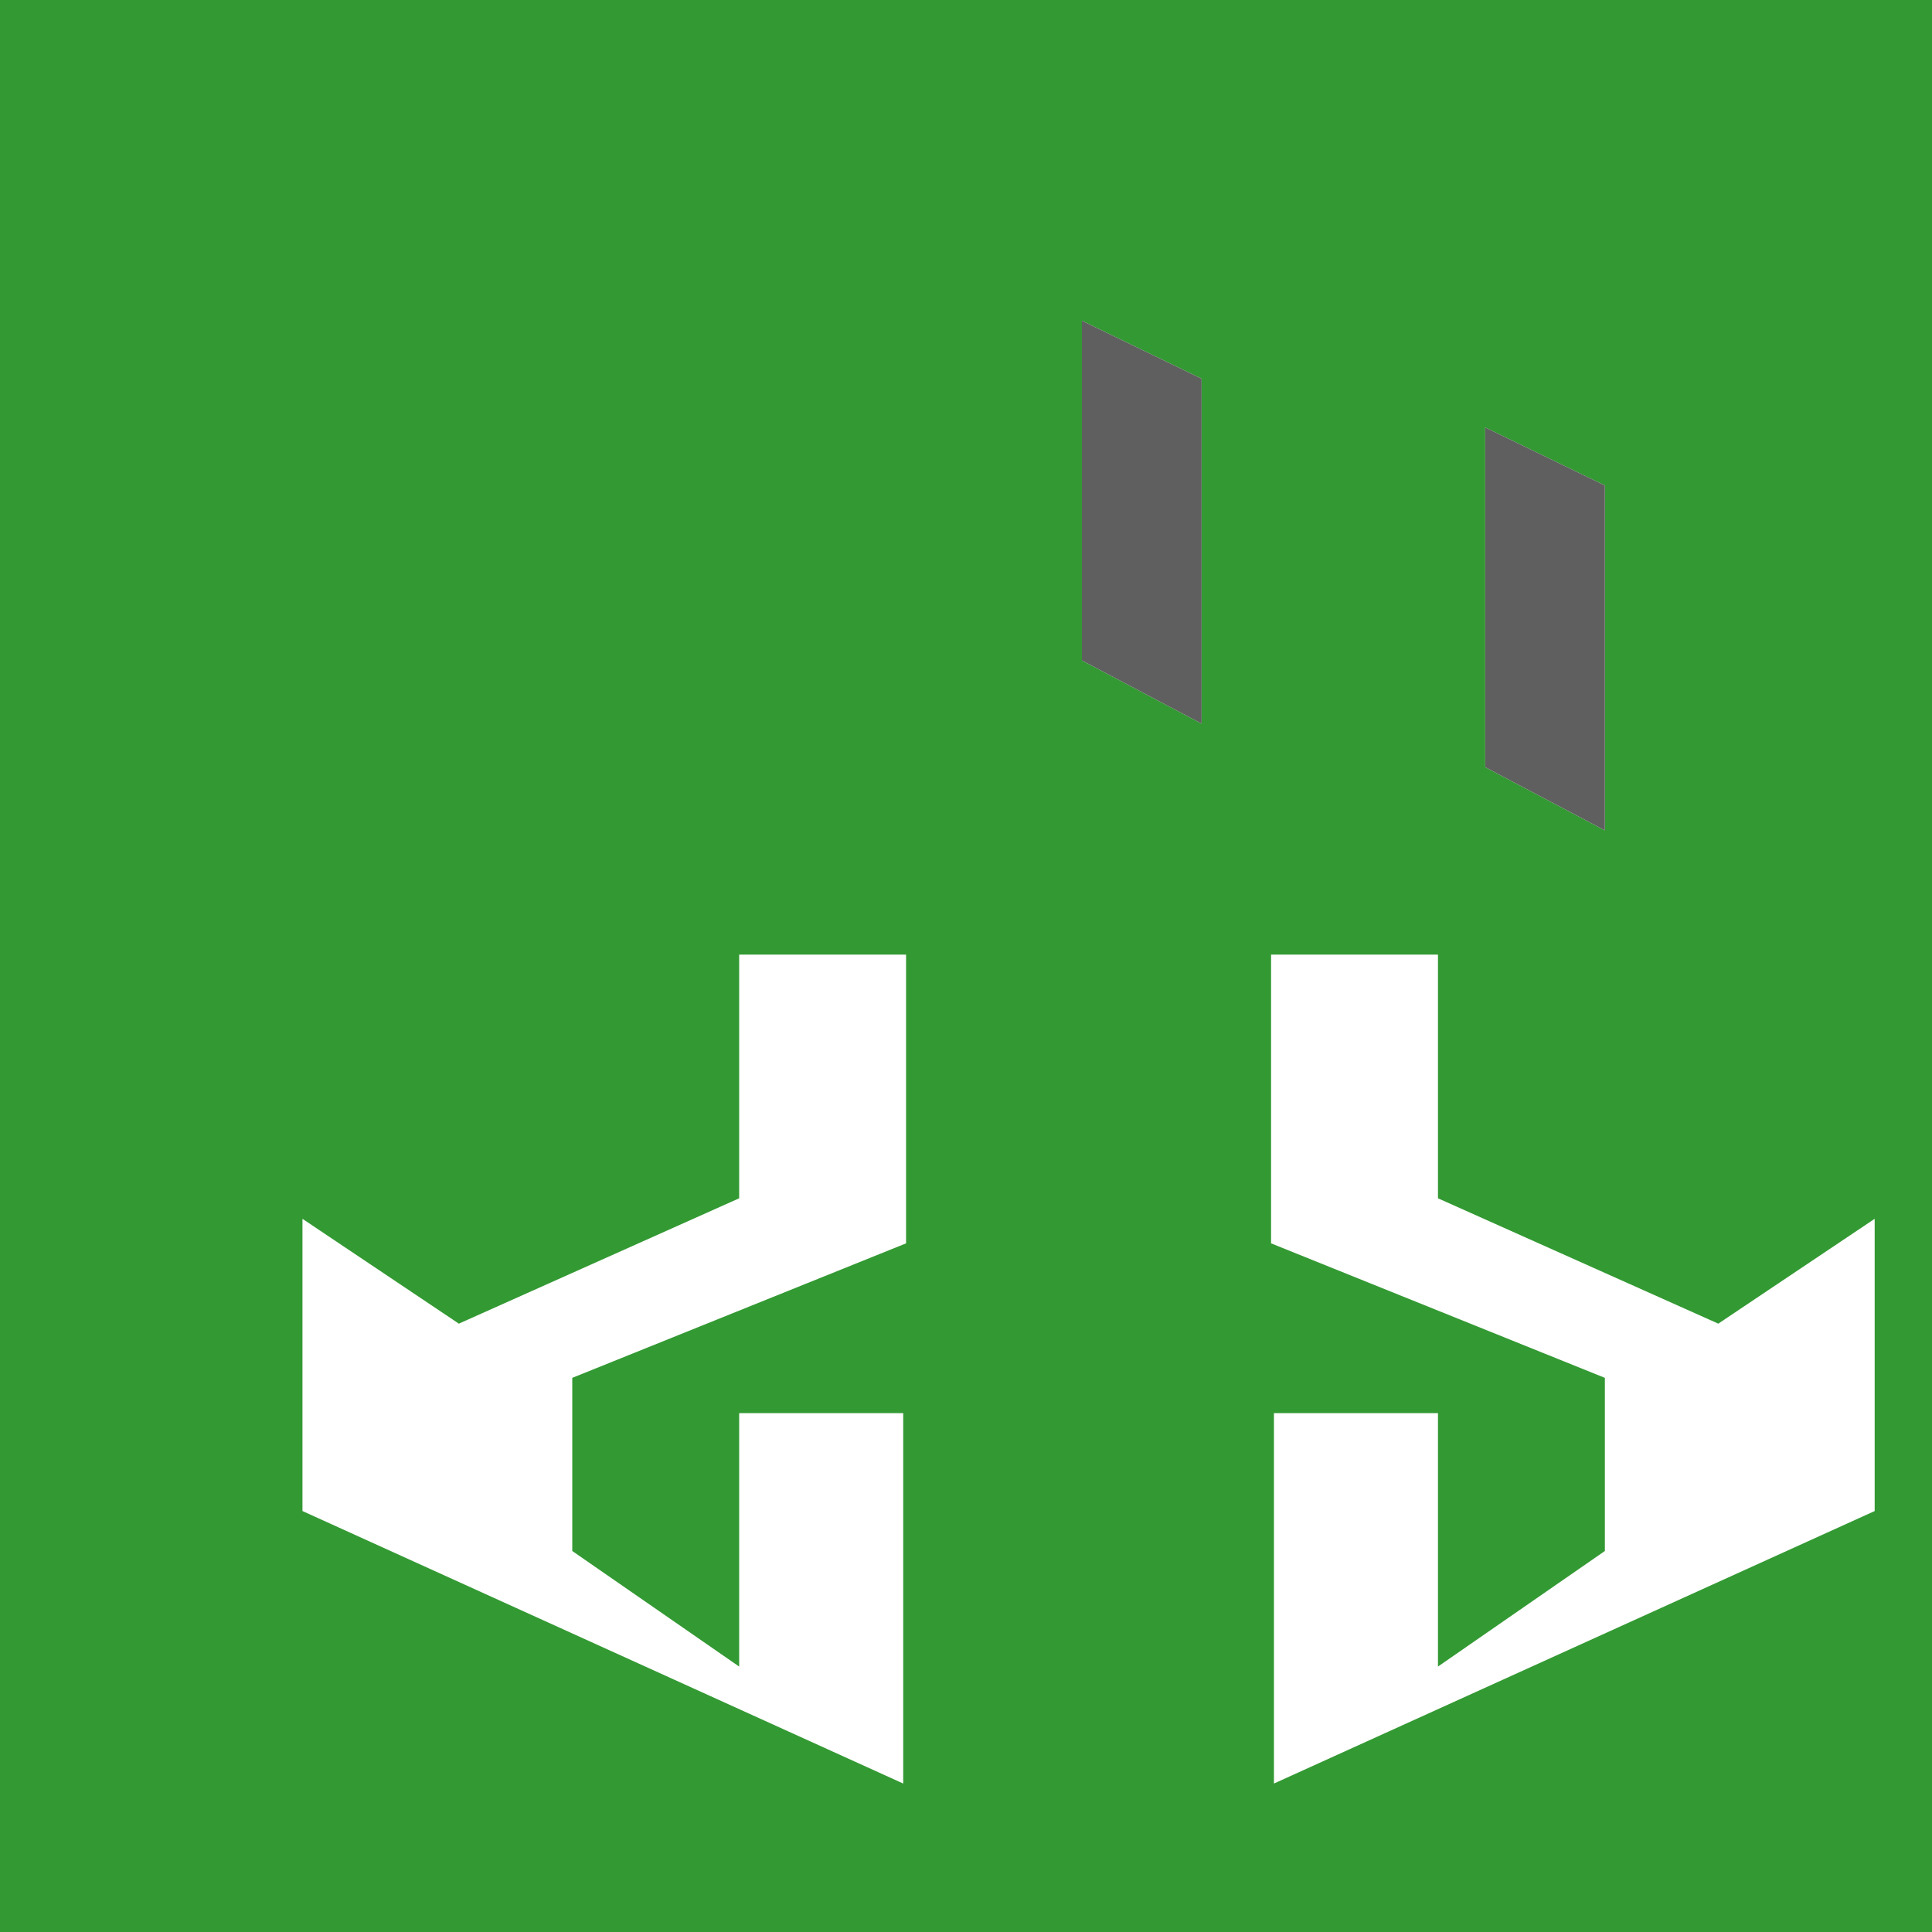
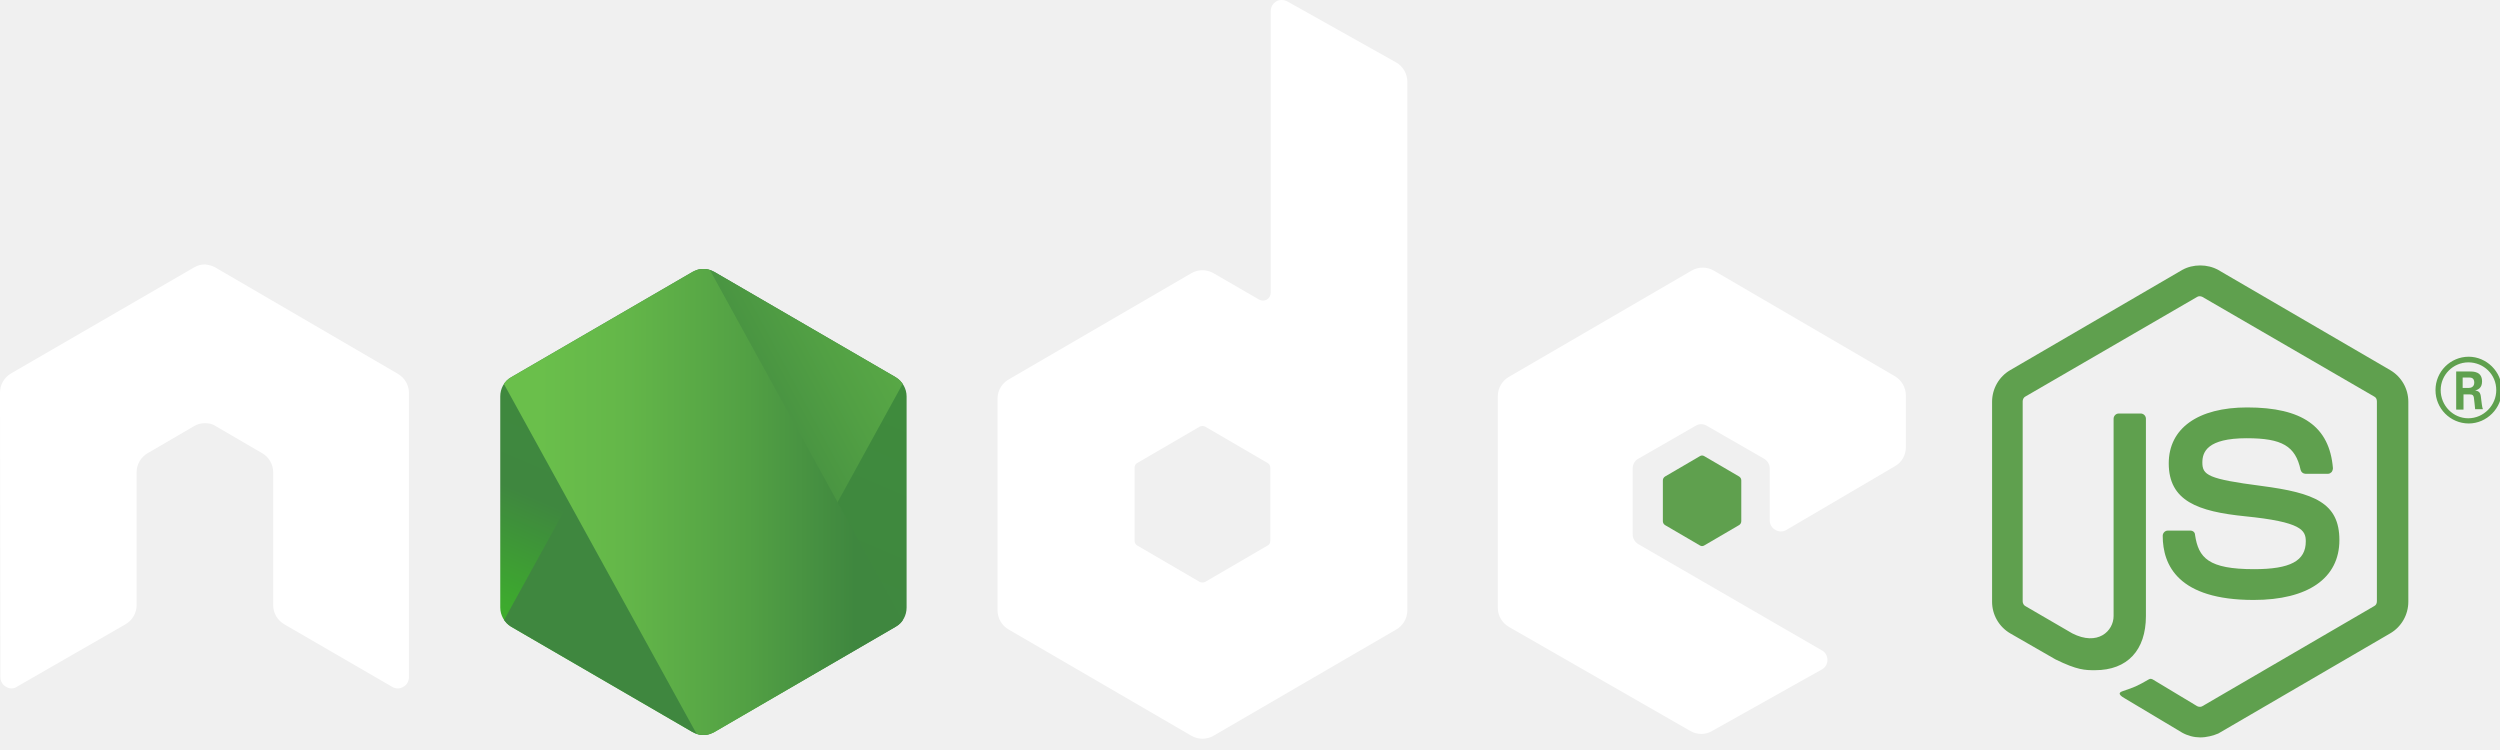
- <svg xmlns="http://www.w3.org/2000/svg" width="256" height="256" viewBox="0 0 256 256" fill="none">
-   <rect width="256" height="256" fill="#339933" />
-   <path d="M119.68 220.828V187.25H97.943V220.828L75.828 205.515V182.573L120.058 164.75V126.49H97.943V158.78L60.8 175.39L40.078 161.5V200.22L119.68 236.328V220.828Z" fill="white" />
-   <path d="M168.802 220.828V236.328L248.404 200.22V161.5L227.682 175.39L190.539 158.78V126.49H168.424V164.75L212.654 182.573V205.515L190.539 220.828V187.25H168.802V220.828Z" fill="white" />
-   <path d="M196.8 56.644L212.654 64.328V110.028L196.8 101.656V56.644Z" fill="white" />
-   <path d="M143.36 42.5L159.216 50.184V95.884L143.36 87.512V42.5Z" fill="white" />
-   <path d="M212.654 64.328L196.8 56.644V101.656L212.654 110.028V64.328Z" fill="#5F5F5F" />
-   <path d="M159.216 50.184L143.36 42.5V87.512L159.216 95.884V50.184Z" fill="#5F5F5F" />
+ <svg xmlns="http://www.w3.org/2000/svg" width="267" height="80" viewBox="0 0 267 80" fill="none">
+   <mask id="a" maskUnits="userSpaceOnUse" x="0" y="0" width="267" height="80" style="mask-type:luminance">
+     <path d="M267 0H0v79.378h267z" fill="#fff" />
+   </mask>
+   <g mask="url(#a)">
+     <path d="M234.983 78.755a4 4 0 0 1-1.933-.51l-6.121-3.658c-.921-.51-.46-.695-.184-.787 1.242-.417 1.472-.51 2.761-1.25.138-.093.322-.047.46.046l4.694 2.825c.184.092.414.092.552 0l18.363-10.698c.183-.092.277-.277.277-.509V42.867c0-.232-.094-.417-.277-.51l-18.363-10.65c-.184-.093-.414-.093-.552 0l-18.362 10.65c-.184.093-.276.324-.276.51v21.347c0 .186.092.417.276.51l5.016 2.917c2.715 1.39 4.418-.232 4.418-1.852v-21.07c0-.278.23-.556.553-.556h2.347c.276 0 .552.232.552.556v21.07c0 3.658-1.979 5.788-5.431 5.788-1.058 0-1.886 0-4.234-1.157l-4.832-2.779a3.91 3.91 0 0 1-1.933-3.38V42.912c0-1.39.737-2.686 1.933-3.38l18.363-10.697c1.15-.649 2.715-.649 3.865 0l18.363 10.696a3.91 3.91 0 0 1 1.932 3.381V64.26c0 1.39-.736 2.686-1.932 3.381l-18.363 10.697c-.552.232-1.242.417-1.932.417" fill="#5FA04E" />
+     <path d="M240.69 64.075c-8.055 0-9.712-3.705-9.712-6.854 0-.277.23-.555.552-.555h2.393c.277 0 .507.185.507.463.368 2.454 1.426 3.658 6.305 3.658 3.866 0 5.523-.88 5.523-2.963 0-1.204-.462-2.084-6.49-2.686-5.016-.51-8.146-1.621-8.146-5.65 0-3.75 3.13-5.974 8.376-5.974 5.892 0 8.791 2.038 9.159 6.484a.76.76 0 0 1-.137.416c-.094.093-.231.186-.371.186h-2.439a.54.54 0 0 1-.505-.417c-.553-2.547-1.98-3.38-5.753-3.38-4.234 0-4.74 1.481-4.74 2.593 0 1.342.598 1.76 6.305 2.5 5.66.741 8.33 1.806 8.33 5.788 0 4.076-3.36 6.391-9.157 6.391m26.51-22.413c0 1.945-1.612 3.566-3.546 3.566a3.556 3.556 0 0 1-3.543-3.566 3.556 3.556 0 0 1 3.543-3.565c1.888 0 3.546 1.574 3.546 3.565m-6.536 0c0 1.667 1.335 3.01 2.944 3.01 1.658 0 2.993-1.39 2.993-3.01 0-1.667-1.335-2.963-2.993-2.963a2.975 2.975 0 0 0-2.944 2.963m1.657-1.991h1.381c.46 0 1.381 0 1.381 1.065 0 .74-.462.88-.739.973.554.046.599.416.645.926.046.324.094.88.185 1.065h-.83c0-.186-.137-1.204-.137-1.25-.045-.232-.137-.325-.413-.325h-.691v1.62h-.782zm.736 1.76h.597c.508 0 .599-.37.599-.556 0-.556-.368-.556-.599-.556h-.642v1.112z" fill="#5FA04E" />
+     <path fill-rule="evenodd" clip-rule="evenodd" d="M43.674 41.954c0-.834-.46-1.62-1.197-2.038L23.01 28.572c-.322-.185-.69-.278-1.058-.324h-.184c-.368 0-.736.139-1.059.324l-19.512 11.3A2.38 2.38 0 0 0 0 41.953l.046 30.378c0 .416.23.833.598 1.018.368.232.829.232 1.15 0l11.598-6.668a2.36 2.36 0 0 0 1.197-2.037V50.428c0-.833.46-1.62 1.196-2.037l4.924-2.871a2.2 2.2 0 0 1 1.197-.325c.414 0 .828.093 1.15.325l4.925 2.87a2.36 2.36 0 0 1 1.196 2.038v14.217c0 .833.46 1.62 1.197 2.037l11.505 6.668c.368.232.828.232 1.197 0 .368-.185.598-.602.598-1.018zM137.465.139c-.369-.185-.829-.185-1.151 0-.368.231-.598.602-.598 1.019v30.1a.89.89 0 0 1-.415.74.88.88 0 0 1-.828 0l-4.878-2.825a2.36 2.36 0 0 0-2.347 0L107.735 40.52a2.36 2.36 0 0 0-1.196 2.037V65.2c0 .834.46 1.621 1.196 2.038l19.513 11.345a2.36 2.36 0 0 0 2.347 0l19.513-11.345a2.36 2.36 0 0 0 1.196-2.038V8.752c0-.88-.46-1.667-1.196-2.084zm-1.795 57.606c0 .232-.092.417-.276.51l-6.674 3.89a.68.68 0 0 1-.598 0l-6.673-3.89c-.184-.093-.276-.325-.276-.51v-7.78c0-.231.092-.416.276-.509l6.673-3.89a.68.68 0 0 1 .598 0l6.674 3.89c.184.093.276.324.276.51zm66.728-7.965c.737-.417 1.151-1.204 1.151-2.038v-5.51c0-.834-.46-1.62-1.151-2.037l-19.375-11.3a2.36 2.36 0 0 0-2.347 0l-19.512 11.346a2.36 2.36 0 0 0-1.197 2.037v22.645c0 .833.46 1.62 1.197 2.037l19.374 11.114c.737.416 1.611.416 2.301 0l11.736-6.576c.368-.185.598-.602.598-1.019s-.23-.833-.598-1.018L174.97 58.115c-.368-.231-.598-.602-.598-1.018v-7.085c0-.417.23-.834.598-1.02l6.121-3.518a1.12 1.12 0 0 1 1.196 0l6.121 3.519c.368.231.598.602.598 1.019v5.557c0 .416.23.833.599 1.018.368.232.828.232 1.196 0z" fill="#fff" />
+     <path fill-rule="evenodd" clip-rule="evenodd" d="M181.551 48.716a.42.42 0 0 1 .461 0l3.727 2.176c.138.092.23.231.23.417v4.352a.49.49 0 0 1-.23.417l-3.727 2.177a.42.42 0 0 1-.461 0l-3.727-2.177a.49.49 0 0 1-.23-.417V51.31c0-.185.092-.325.23-.417z" fill="#5FA04E" />
+     <g transform="translate(53.428, 28.628)">
+       <path fill="url(#b)" d="M22.873.417a2.36 2.36 0 0 0-2.348 0L1.151 11.669C.414 12.086 0 12.873 0 13.707v22.551c0 .834.46 1.621 1.15 2.038l19.375 11.253a2.36 2.36 0 0 0 2.348 0l19.374-11.253c.737-.417 1.15-1.204 1.15-2.038V13.707c0-.834-.46-1.62-1.15-2.038z" />
+       <path fill="url(#c)" clip-path="url(#d)" d="m21.699-1.047 21.506 12.995L21.7 51.073.153 38.055z" />
+       <path fill="url(#e)" clip-path="url(#d)" d="M21.699-1.047.153 11.948l21.546 39.125 21.506-13.018z" />
+     </g>
+   </g>
+   <defs>
+     <linearGradient id="b" x1="30.33" y1="8.56" x2="14.9" y2="44.7" gradientUnits="userSpaceOnUse">
+       <stop stop-color="#3F8B3D" />
+       <stop offset=".64" stop-color="#3F873F" />
+       <stop offset=".93" stop-color="#3DA92E" />
+       <stop offset="1" stop-color="#3DAE2B" />
+     </linearGradient>
+     <linearGradient id="c" x1="18.8" y1="26.8" x2="68" y2=".4" gradientUnits="userSpaceOnUse">
+       <stop offset=".14" stop-color="#3F873F" />
+       <stop offset=".4" stop-color="#52A044" />
+       <stop offset=".71" stop-color="#64B749" />
+       <stop offset=".91" stop-color="#6ABF4B" />
+     </linearGradient>
+     <linearGradient id="e" x1=".25" y1="24.5" x2="44" y2="24.5" gradientUnits="userSpaceOnUse">
+       <stop offset=".09" stop-color="#6ABF4B" />
+       <stop offset=".29" stop-color="#64B749" />
+       <stop offset=".6" stop-color="#52A044" />
+       <stop offset=".86" stop-color="#3F873F" />
+     </linearGradient>
+     <clipPath id="d">
+       <path d="M22.873.417a2.36 2.36 0 0 0-2.348 0L1.151 11.669C.414 12.086 0 12.873 0 13.707v22.551c0 .834.46 1.621 1.15 2.038l19.375 11.253a2.36 2.36 0 0 0 2.348 0l19.374-11.253c.737-.417 1.15-1.204 1.15-2.038V13.707c0-.834-.46-1.62-1.15-2.038z" />
+     </clipPath>
+   </defs>
</svg>
